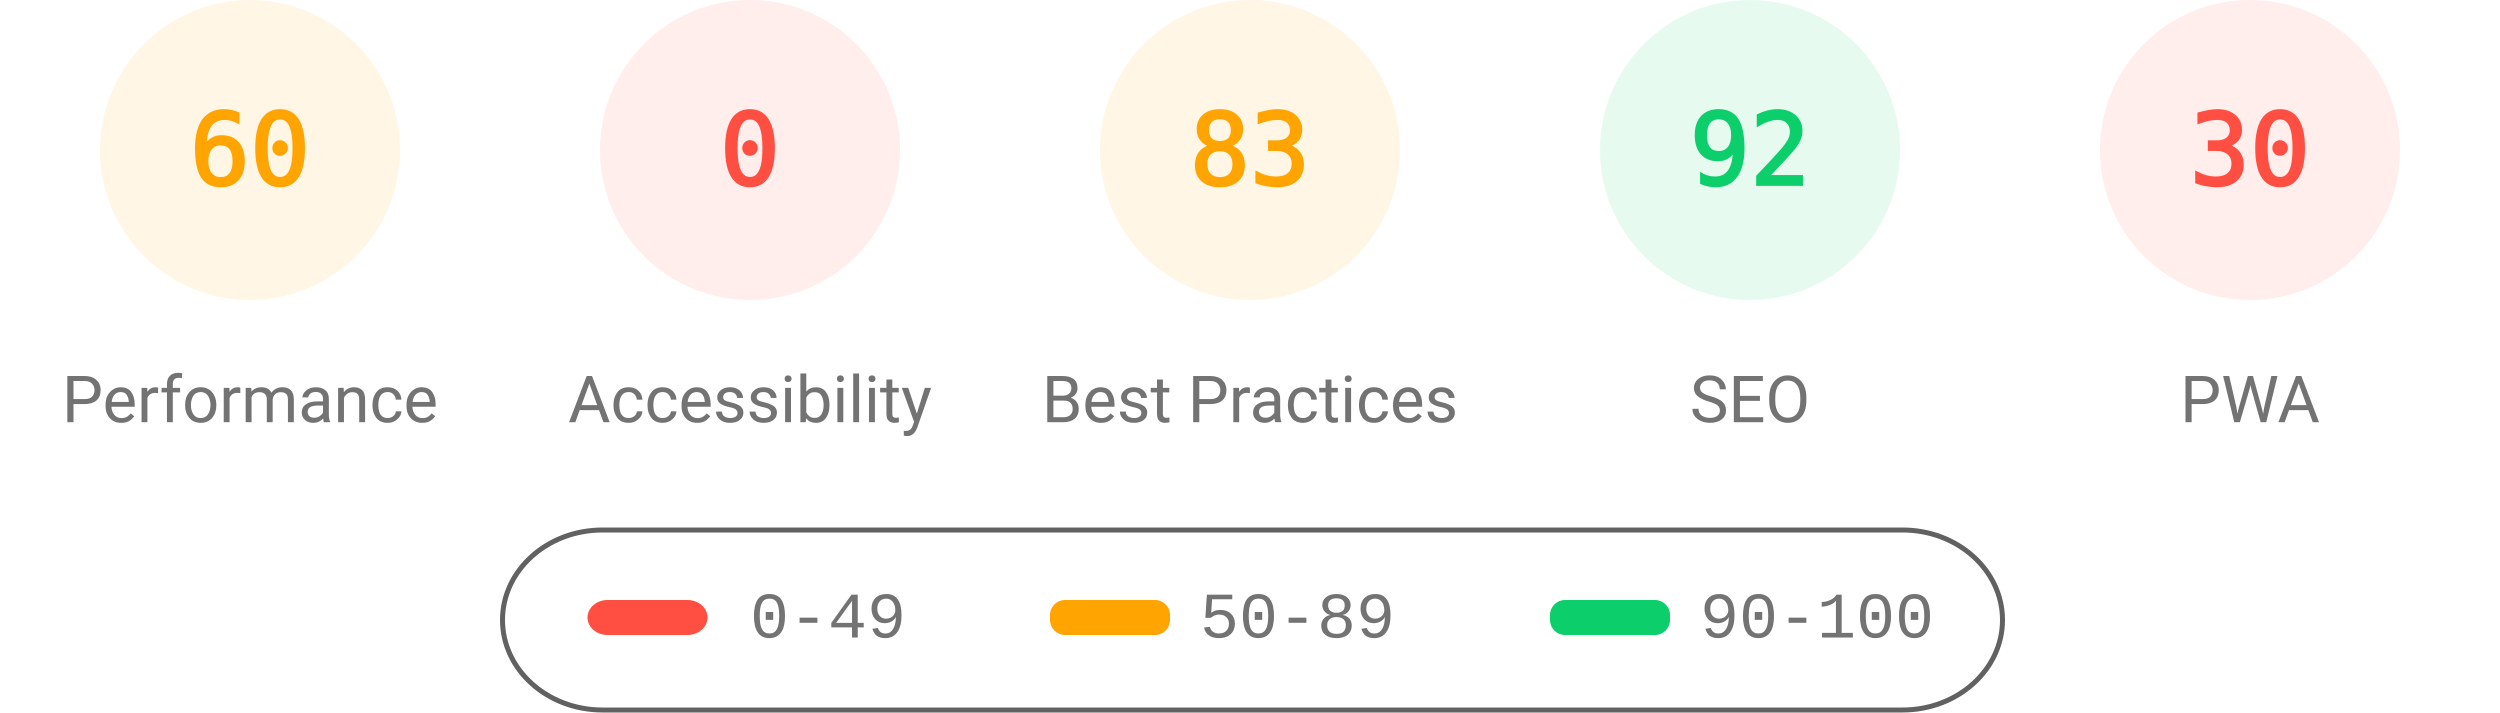
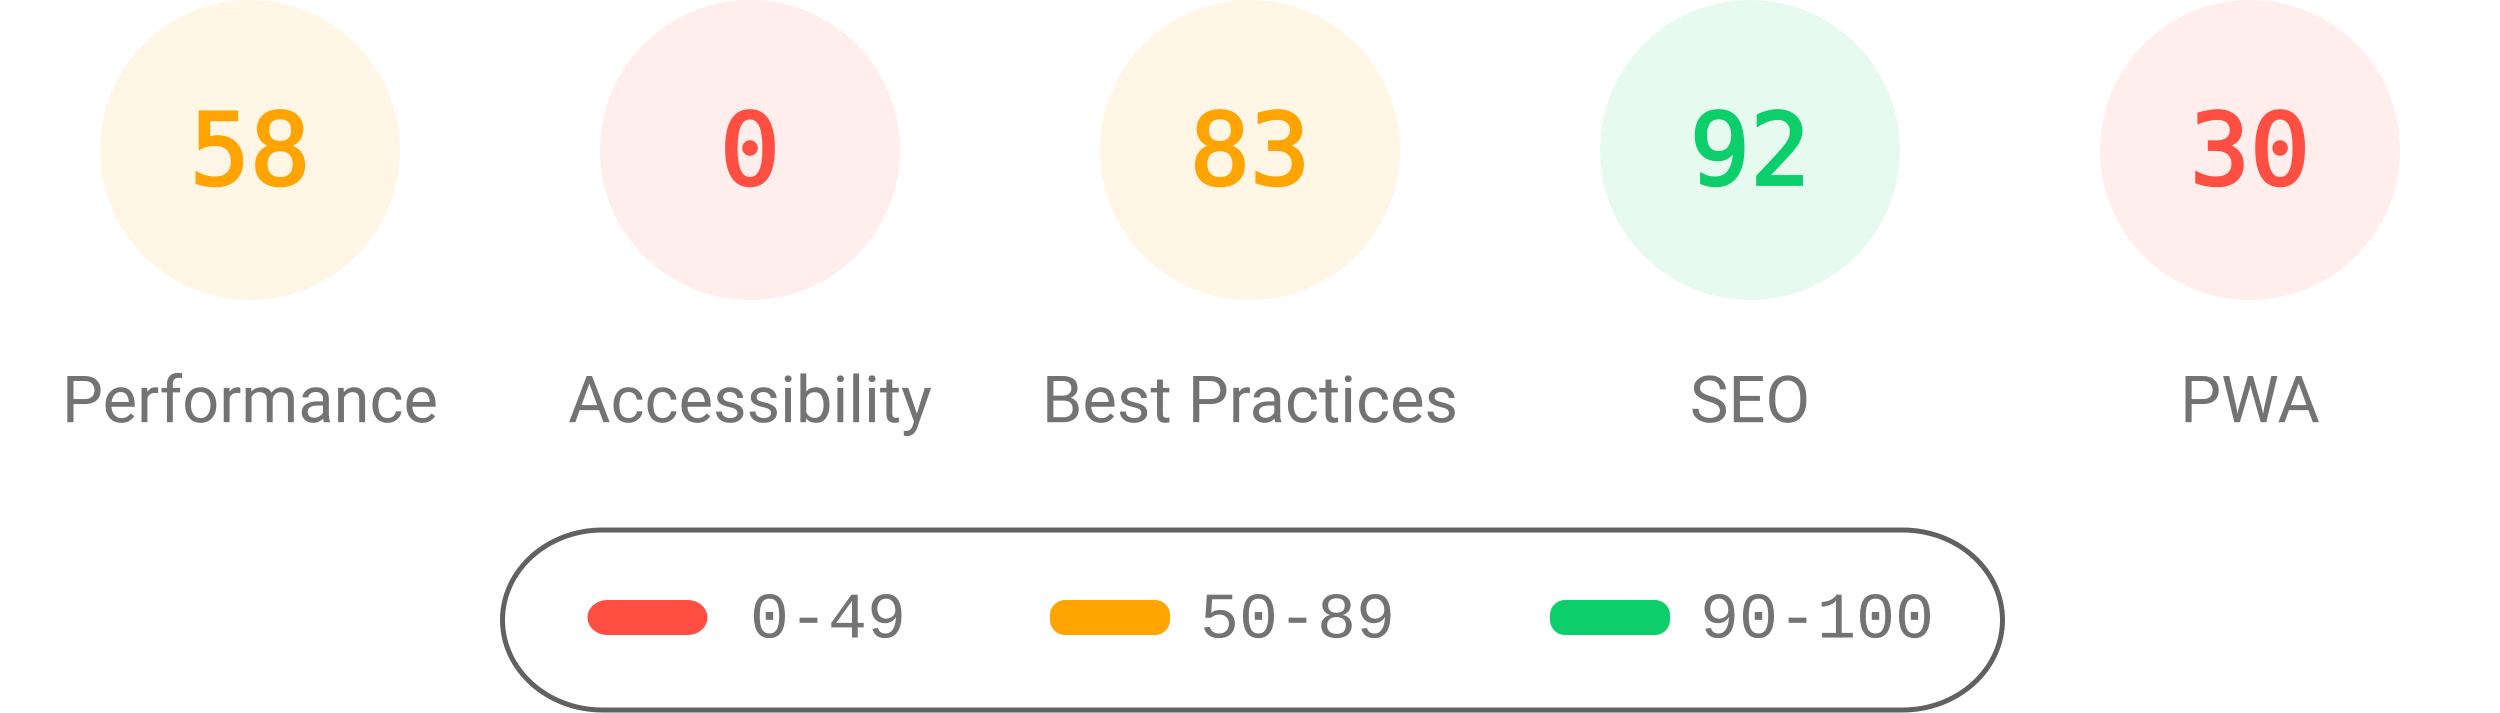
<svg xmlns="http://www.w3.org/2000/svg" fill="none" width="1000" height="285">
  <style>.gauge-base{opacity:.1}.gauge-arc{fill:none;animation-delay:250ms;stroke-linecap:round;transform:rotate(-90deg);transform-origin:100px 60px;animation:load-gauge 1s ease forwards}.guage-text{font-size:40px;font-family:monospace;text-align:center}.guage-red{color:#ff4e42;fill:#ff4e42;stroke:#ff4e42}.guage-orange{color:#ffa400;fill:#ffa400;stroke:#ffa400}.guage-green{color:#0cce6b;fill:#0cce6b;stroke:#0cce6b}.guage-undefined{color:#5c5c5c;fill:#5c5c5c;stroke:#5c5c5c}.guage-title{color:#737373;fill:#737373;stroke:none;font-size:26px;line-height:26px;font-family:Roboto,Halvetica,Arial,sans-serif}@keyframes load-gauge{from{stroke-dasharray:0 352.858}}</style>
  <svg class="guage-div guage-perf guage-orange" viewBox="0 0 200 200" width="200" height="200">
    <circle class="gauge-base" r="56" cx="100" cy="60" stroke-width="8" />
-     <circle class="gauge-arc guage-arc-1" r="56" cx="100" cy="60" stroke-width="8" style="stroke-dasharray:211.115,351.858" />
-     <text class="guage-text" x="100" y="60" alignment-baseline="central" dominant-baseline="central" text-anchor="middle">60</text>
+     <circle class="gauge-arc guage-arc-1" r="56" cx="100" cy="60" stroke-width="8" style="stroke-dasharray:204.078,351.858" />
+     <text class="guage-text" x="100" y="60" alignment-baseline="central" dominant-baseline="central" text-anchor="middle">58</text>
    <text class="guage-title" x="100" y="160" alignment-baseline="central" dominant-baseline="central" text-anchor="middle">Performance</text>
  </svg>
  <svg class="guage-div guage-acc guage-red" viewBox="0 0 200 200" width="200" height="200" x="200">
    <circle class="gauge-base" r="56" cx="100" cy="60" stroke-width="8" />
    <circle class="gauge-arc guage-arc-2" r="56" cx="100" cy="60" stroke-width="8" style="stroke-dasharray:0,351.858" />
    <text class="guage-text" x="100" y="60" alignment-baseline="central" dominant-baseline="central" text-anchor="middle">0</text>
    <text class="guage-title" x="100" y="160" alignment-baseline="central" dominant-baseline="central" text-anchor="middle">Accessibility</text>
  </svg>
  <svg class="guage-div guage-best guage-orange" viewBox="0 0 200 200" width="200" height="200" x="400">
    <circle class="gauge-base" r="56" cx="100" cy="60" stroke-width="8" />
    <circle class="gauge-arc guage-arc-3" r="56" cx="100" cy="60" stroke-width="8" style="stroke-dasharray:292.042,351.858" />
    <text class="guage-text" x="100" y="60" alignment-baseline="central" dominant-baseline="central" text-anchor="middle">83</text>
    <text class="guage-title" x="100" y="160" alignment-baseline="central" dominant-baseline="central" text-anchor="middle">Best Practices</text>
  </svg>
  <svg class="guage-div guage-seo guage-green" viewBox="0 0 200 200" width="200" height="200" x="600">
    <circle class="gauge-base" r="56" cx="100" cy="60" stroke-width="8" />
    <circle class="gauge-arc guage-arc-4" r="56" cx="100" cy="60" stroke-width="8" style="stroke-dasharray:323.709,351.858" />
    <text class="guage-text" x="100" y="60" alignment-baseline="central" dominant-baseline="central" text-anchor="middle">92</text>
    <text class="guage-title" x="100" y="160" alignment-baseline="central" dominant-baseline="central" text-anchor="middle">SEO</text>
  </svg>
  <svg class="guage-div guage-pwa guage-red" viewBox="0 0 200 200" width="200" height="200" x="800">
    <circle class="gauge-base" r="56" cx="100" cy="60" stroke-width="8" />
    <circle class="gauge-arc guage-arc-4" r="56" cx="100" cy="60" stroke-width="8" style="stroke-dasharray:105.557,351.858" />
    <text class="guage-text" x="100" y="60" alignment-baseline="central" dominant-baseline="central" text-anchor="middle">30</text>
    <text class="guage-title" x="100" y="160" alignment-baseline="central" dominant-baseline="central" text-anchor="middle">PWA</text>
  </svg>
  <svg width="604" height="76" x="200" y="210">
    <path fill="none" id="canvas_background" d="M-1-1h604v80H-1z" />
    <rect fill-opacity="0" stroke="#616161" stroke-width="2" rx="40" id="svg_2" height="72" width="600" y="2" x="1" fill="#000" />
    <rect stroke="#000" rx="8" id="svg_3" height="14" width="48" y="30" x="35" stroke-opacity="null" stroke-width="0" fill="#ff4e42" />
    <rect stroke="#000" rx="6" id="svg_4" height="14" width="48" y="30" x="220" stroke-opacity="null" stroke-width="0" fill="#ffa400" />
    <rect stroke="#000" rx="6" id="svg_5" height="14" width="48" y="30" x="420" stroke-opacity="null" stroke-width="0" fill="#0cce6b" />
    <text xml:space="preserve" text-anchor="start" font-family="'Courier New', Courier, monospace" font-size="26" id="svg_6" y="45" x="100" stroke-opacity="null" stroke-width="0" stroke="#000" fill="#737373">0-49</text>
    <text xml:space="preserve" text-anchor="start" font-family="'Courier New', Courier, monospace" font-size="26" id="svg_7" y="45" x="280" stroke-opacity="null" stroke-width="0" stroke="#000" fill="#737373">50-89</text>
    <text xml:space="preserve" text-anchor="start" font-family="'Courier New', Courier, monospace" font-size="26" id="svg_8" y="45" x="480" stroke-opacity="null" stroke-width="0" stroke="#000" fill="#737373">90-100</text>
  </svg>
</svg>
